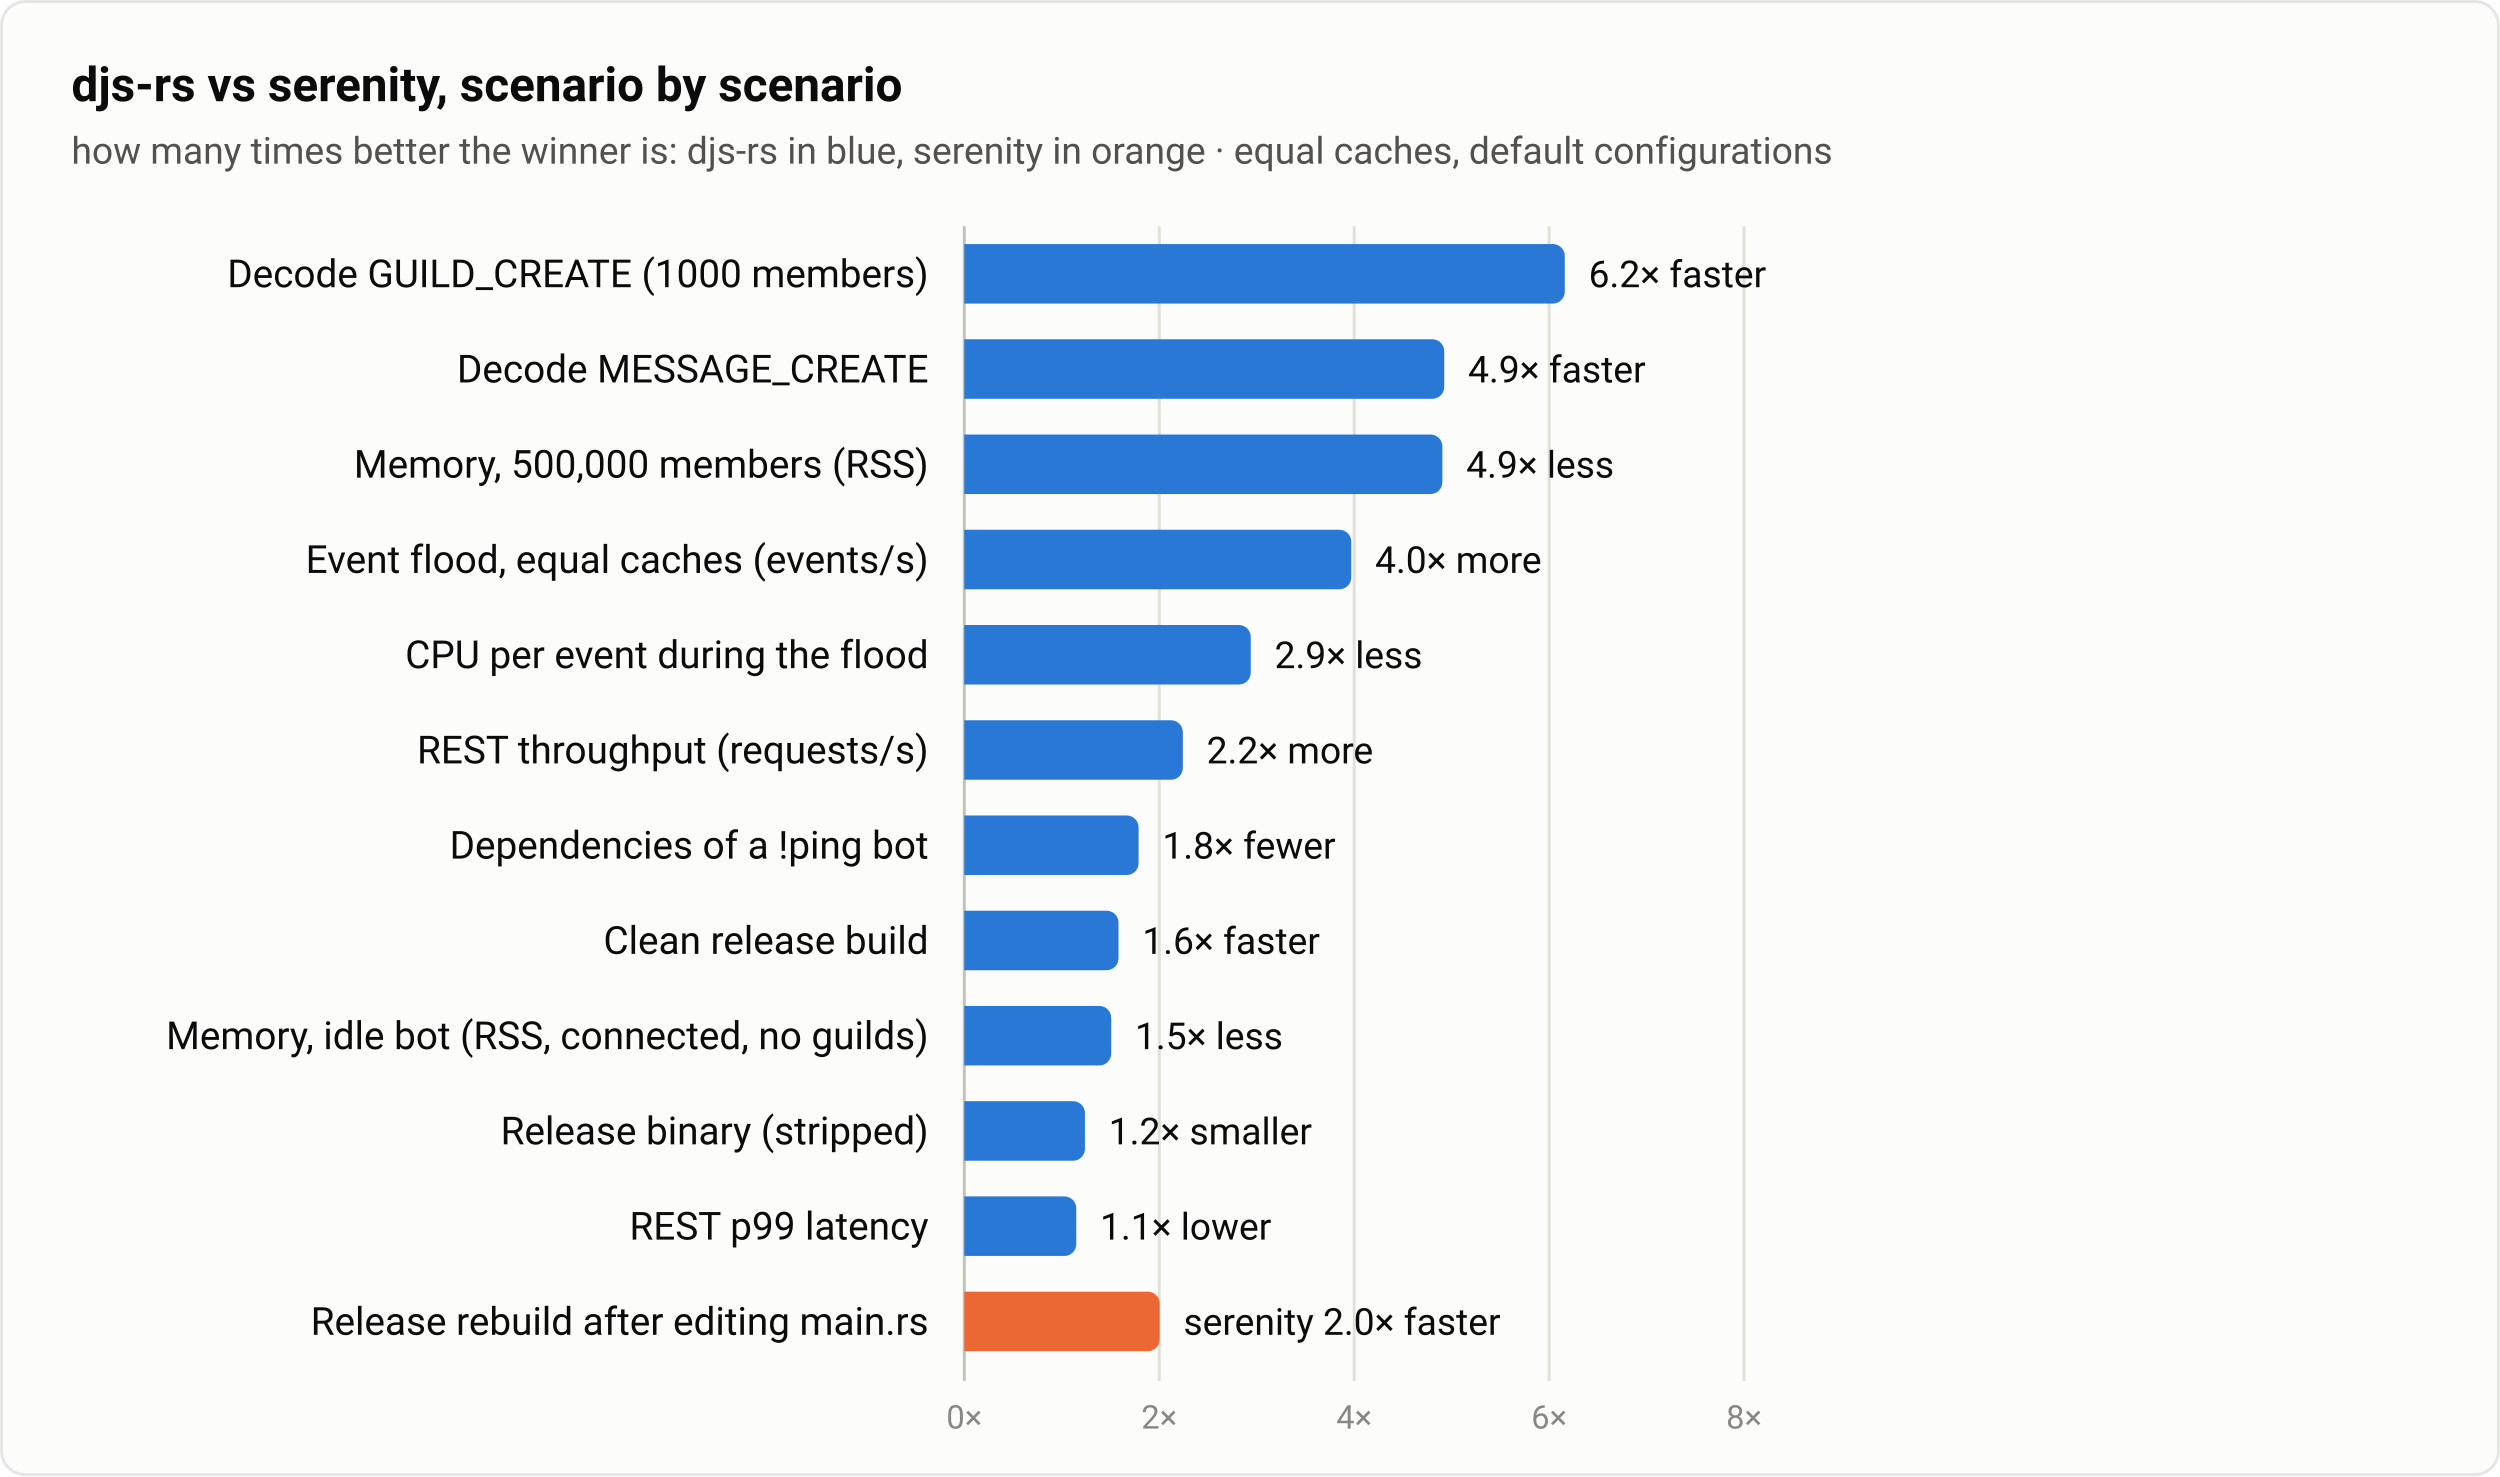
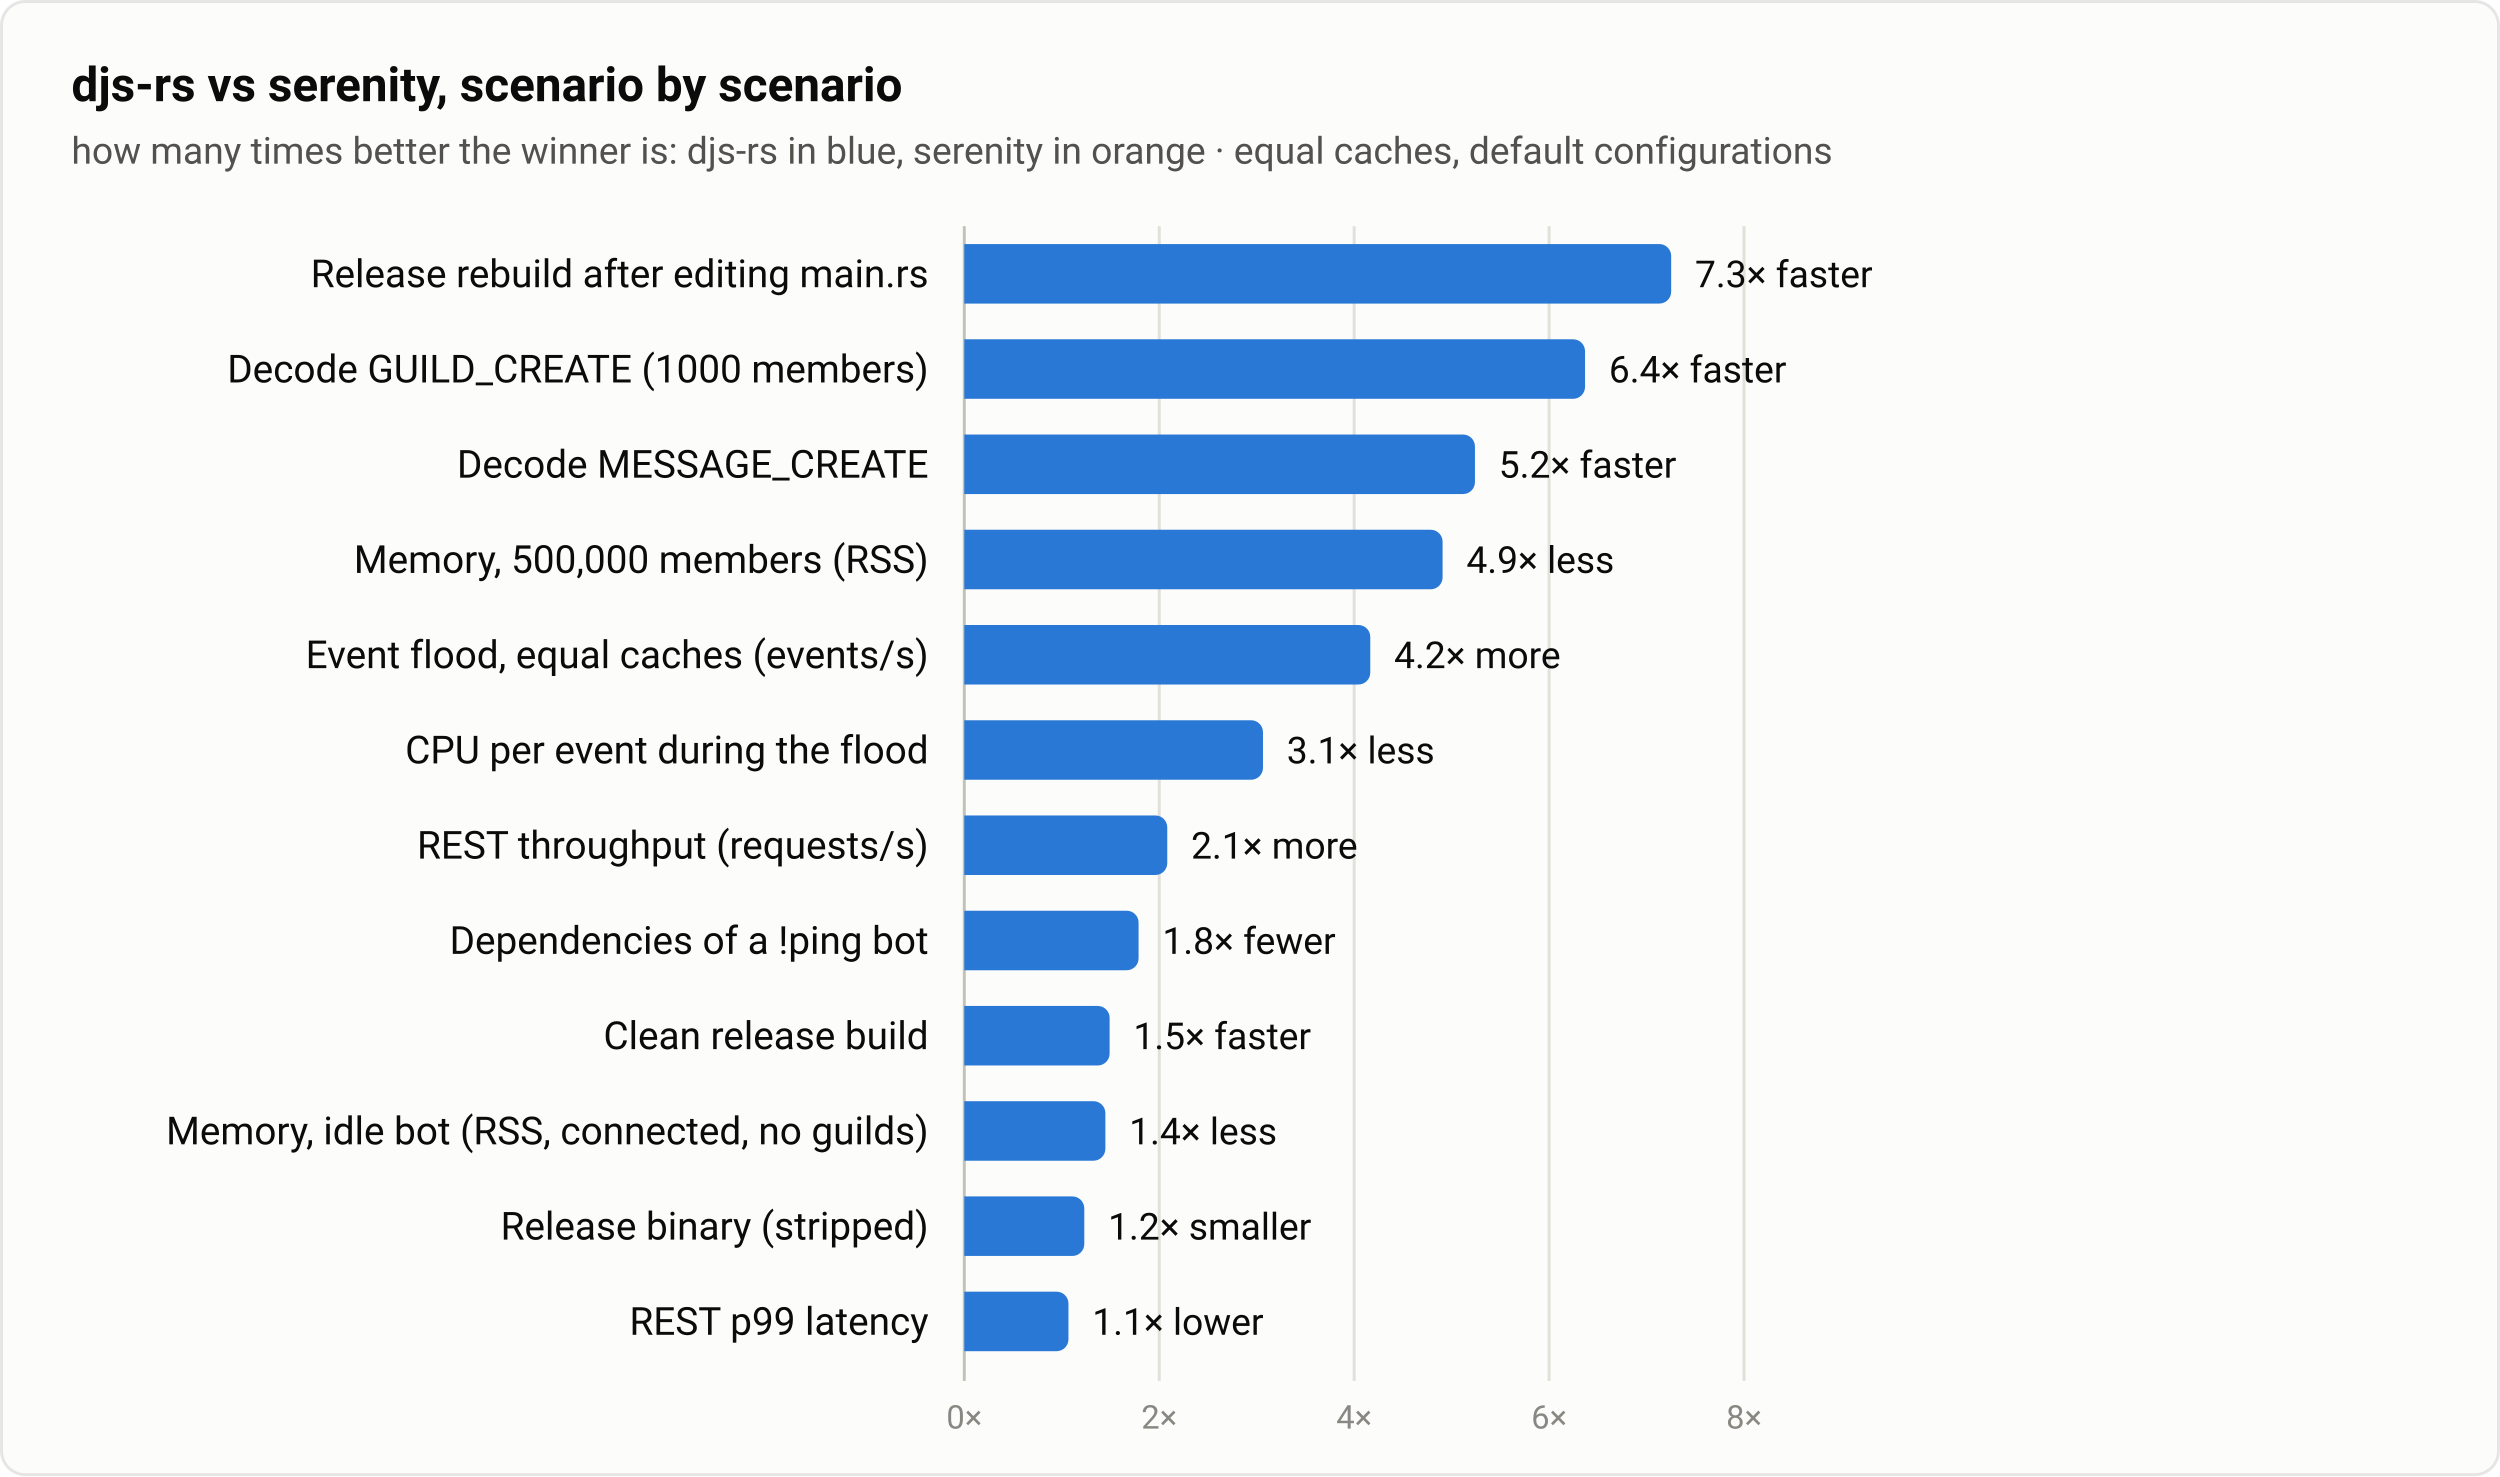
<svg xmlns="http://www.w3.org/2000/svg" width="840" height="496" viewBox="0 0 840 496" role="img" aria-labelledby="title desc" font-family="system-ui, -apple-system, &quot;Segoe UI&quot;, Roboto, sans-serif">
  <rect x="0.5" y="0.5" width="839" height="495" rx="8" fill="#fcfcfb" stroke="rgba(11,11,11,0.10)" />
  <text x="24" y="34" font-size="16" font-weight="600" fill="#0b0b0b">djs-rs vs serenity, scenario by scenario</text>
  <text x="24" y="55" font-size="12.5" fill="#52514e">how many times better the winner is: djs-rs in blue, serenity in orange · equal caches, default configurations</text>
  <line x1="324" y1="76" x2="324" y2="464" stroke="#c3c2b7" stroke-width="1" />
  <text x="324" y="480" font-size="11" text-anchor="middle" fill="#898781" style="font-variant-numeric: tabular-nums">0×</text>
  <line x1="389.5" y1="76" x2="389.5" y2="464" stroke="#e1e0d9" stroke-width="1" />
  <text x="389.5" y="480" font-size="11" text-anchor="middle" fill="#898781" style="font-variant-numeric: tabular-nums">2×</text>
  <line x1="455" y1="76" x2="455" y2="464" stroke="#e1e0d9" stroke-width="1" />
  <text x="455" y="480" font-size="11" text-anchor="middle" fill="#898781" style="font-variant-numeric: tabular-nums">4×</text>
  <line x1="520.5" y1="76" x2="520.5" y2="464" stroke="#e1e0d9" stroke-width="1" />
  <text x="520.5" y="480" font-size="11" text-anchor="middle" fill="#898781" style="font-variant-numeric: tabular-nums">6×</text>
  <line x1="586" y1="76" x2="586" y2="464" stroke="#e1e0d9" stroke-width="1" />
  <text x="586" y="480" font-size="11" text-anchor="middle" fill="#898781" style="font-variant-numeric: tabular-nums">8×</text>
-   <text x="312" y="96.5" font-size="13" text-anchor="end" fill="#0b0b0b">Decode GUILD_CREATE (1000 members)</text>
-   <path d="M324,82H521.765A4,4 0 0 1 525.765,86V98A4,4 0 0 1 521.765,102H324Z" fill="#2a78d6" />
-   <text x="533.765" y="96.5" font-size="12.5" fill="#0b0b0b" style="font-variant-numeric: tabular-nums">6.2× faster</text>
-   <text x="312" y="128.5" font-size="13" text-anchor="end" fill="#0b0b0b">Decode MESSAGE_CREATE</text>
-   <path d="M324,114H481.268A4,4 0 0 1 485.268,118V130A4,4 0 0 1 481.268,134H324Z" fill="#2a78d6" />
-   <text x="493.268" y="128.5" font-size="12.5" fill="#0b0b0b" style="font-variant-numeric: tabular-nums">4.9× faster</text>
-   <text x="312" y="160.5" font-size="13" text-anchor="end" fill="#0b0b0b">Memory, 500,000 members (RSS)</text>
-   <path d="M324,146H480.644A4,4 0 0 1 484.644,150V162A4,4 0 0 1 480.644,166H324Z" fill="#2a78d6" />
-   <text x="492.644" y="160.5" font-size="12.5" fill="#0b0b0b" style="font-variant-numeric: tabular-nums">4.9× less</text>
-   <text x="312" y="192.5" font-size="13" text-anchor="end" fill="#0b0b0b">Event flood, equal caches (events/s)</text>
-   <path d="M324,178H450.021A4,4 0 0 1 454.021,182V194A4,4 0 0 1 450.021,198H324Z" fill="#2a78d6" />
-   <text x="462.021" y="192.5" font-size="12.5" fill="#0b0b0b" style="font-variant-numeric: tabular-nums">4.0× more</text>
-   <text x="312" y="224.5" font-size="13" text-anchor="end" fill="#0b0b0b">CPU per event during the flood</text>
-   <path d="M324,210H416.251A4,4 0 0 1 420.251,214V226A4,4 0 0 1 416.251,230H324Z" fill="#2a78d6" />
-   <text x="428.251" y="224.5" font-size="12.5" fill="#0b0b0b" style="font-variant-numeric: tabular-nums">2.9× less</text>
-   <text x="312" y="256.5" font-size="13" text-anchor="end" fill="#0b0b0b">REST throughput (requests/s)</text>
-   <path d="M324,242H393.427A4,4 0 0 1 397.427,246V258A4,4 0 0 1 393.427,262H324Z" fill="#2a78d6" />
-   <text x="405.427" y="256.5" font-size="12.5" fill="#0b0b0b" style="font-variant-numeric: tabular-nums">2.2× more</text>
-   <text x="312" y="288.5" font-size="13" text-anchor="end" fill="#0b0b0b">Dependencies of a !ping bot</text>
-   <path d="M324,274H378.565A4,4 0 0 1 382.565,278V290A4,4 0 0 1 378.565,294H324Z" fill="#2a78d6" />
-   <text x="390.565" y="288.5" font-size="12.5" fill="#0b0b0b" style="font-variant-numeric: tabular-nums">1.8× fewer</text>
-   <text x="312" y="320.5" font-size="13" text-anchor="end" fill="#0b0b0b">Clean release build</text>
-   <path d="M324,306H371.819A4,4 0 0 1 375.819,310V322A4,4 0 0 1 371.819,326H324Z" fill="#2a78d6" />
-   <text x="383.819" y="320.5" font-size="12.5" fill="#0b0b0b" style="font-variant-numeric: tabular-nums">1.6× faster</text>
-   <text x="312" y="352.5" font-size="13" text-anchor="end" fill="#0b0b0b">Memory, idle bot (RSS, connected, no guilds)</text>
-   <path d="M324,338H369.366A4,4 0 0 1 373.366,342V354A4,4 0 0 1 369.366,358H324Z" fill="#2a78d6" />
-   <text x="381.366" y="352.5" font-size="12.5" fill="#0b0b0b" style="font-variant-numeric: tabular-nums">1.5× less</text>
-   <text x="312" y="384.5" font-size="13" text-anchor="end" fill="#0b0b0b">Release binary (stripped)</text>
-   <path d="M324,370H360.546A4,4 0 0 1 364.546,374V386A4,4 0 0 1 360.546,390H324Z" fill="#2a78d6" />
-   <text x="372.546" y="384.5" font-size="12.5" fill="#0b0b0b" style="font-variant-numeric: tabular-nums">1.2× smaller</text>
-   <text x="312" y="416.5" font-size="13" text-anchor="end" fill="#0b0b0b">REST p99 latency</text>
-   <path d="M324,402H357.626A4,4 0 0 1 361.626,406V418A4,4 0 0 1 357.626,422H324Z" fill="#2a78d6" />
-   <text x="369.626" y="416.5" font-size="12.5" fill="#0b0b0b" style="font-variant-numeric: tabular-nums">1.1× lower</text>
-   <text x="312" y="448.5" font-size="13" text-anchor="end" fill="#0b0b0b">Release rebuild after editing main.rs</text>
-   <path d="M324,434H385.646A4,4 0 0 1 389.646,438V450A4,4 0 0 1 385.646,454H324Z" fill="#eb6834" />
-   <text x="397.646" y="448.5" font-size="12.5" fill="#0b0b0b" style="font-variant-numeric: tabular-nums">serenity 2.0× faster</text>
+   <text x="312" y="96.5" font-size="13" text-anchor="end" fill="#0b0b0b">Release rebuild after editing main.rs</text>
+   <path d="M324,82H557.516A4,4 0 0 1 561.516,86V98A4,4 0 0 1 557.516,102H324Z" fill="#2a78d6" />
+   <text x="569.516" y="96.5" font-size="12.5" fill="#0b0b0b" style="font-variant-numeric: tabular-nums">7.3× faster</text>
+   <text x="312" y="128.5" font-size="13" text-anchor="end" fill="#0b0b0b">Decode GUILD_CREATE (1000 members)</text>
+   <path d="M324,114H528.574A4,4 0 0 1 532.574,118V130A4,4 0 0 1 528.574,134H324Z" fill="#2a78d6" />
+   <text x="540.574" y="128.5" font-size="12.5" fill="#0b0b0b" style="font-variant-numeric: tabular-nums">6.4× faster</text>
+   <text x="312" y="160.5" font-size="13" text-anchor="end" fill="#0b0b0b">Decode MESSAGE_CREATE</text>
+   <path d="M324,146H491.582A4,4 0 0 1 495.582,150V162A4,4 0 0 1 491.582,166H324Z" fill="#2a78d6" />
+   <text x="503.582" y="160.5" font-size="12.5" fill="#0b0b0b" style="font-variant-numeric: tabular-nums">5.2× faster</text>
+   <text x="312" y="192.5" font-size="13" text-anchor="end" fill="#0b0b0b">Memory, 500,000 members (RSS)</text>
+   <path d="M324,178H480.712A4,4 0 0 1 484.712,182V194A4,4 0 0 1 480.712,198H324Z" fill="#2a78d6" />
+   <text x="492.712" y="192.5" font-size="12.5" fill="#0b0b0b" style="font-variant-numeric: tabular-nums">4.9× less</text>
+   <text x="312" y="224.5" font-size="13" text-anchor="end" fill="#0b0b0b">Event flood, equal caches (events/s)</text>
+   <path d="M324,210H456.41A4,4 0 0 1 460.41,214V226A4,4 0 0 1 456.41,230H324Z" fill="#2a78d6" />
+   <text x="468.41" y="224.5" font-size="12.5" fill="#0b0b0b" style="font-variant-numeric: tabular-nums">4.2× more</text>
+   <text x="312" y="256.5" font-size="13" text-anchor="end" fill="#0b0b0b">CPU per event during the flood</text>
+   <path d="M324,242H420.36A4,4 0 0 1 424.36,246V258A4,4 0 0 1 420.36,262H324Z" fill="#2a78d6" />
+   <text x="432.36" y="256.5" font-size="12.5" fill="#0b0b0b" style="font-variant-numeric: tabular-nums">3.1× less</text>
+   <text x="312" y="288.5" font-size="13" text-anchor="end" fill="#0b0b0b">REST throughput (requests/s)</text>
+   <path d="M324,274H388.203A4,4 0 0 1 392.203,278V290A4,4 0 0 1 388.203,294H324Z" fill="#2a78d6" />
+   <text x="400.203" y="288.5" font-size="12.5" fill="#0b0b0b" style="font-variant-numeric: tabular-nums">2.1× more</text>
+   <text x="312" y="320.5" font-size="13" text-anchor="end" fill="#0b0b0b">Dependencies of a !ping bot</text>
+   <path d="M324,306H378.565A4,4 0 0 1 382.565,310V322A4,4 0 0 1 378.565,326H324Z" fill="#2a78d6" />
+   <text x="390.565" y="320.5" font-size="12.5" fill="#0b0b0b" style="font-variant-numeric: tabular-nums">1.8× fewer</text>
+   <text x="312" y="352.5" font-size="13" text-anchor="end" fill="#0b0b0b">Clean release build</text>
+   <path d="M324,338H368.834A4,4 0 0 1 372.834,342V354A4,4 0 0 1 368.834,358H324Z" fill="#2a78d6" />
+   <text x="380.834" y="352.5" font-size="12.5" fill="#0b0b0b" style="font-variant-numeric: tabular-nums">1.5× faster</text>
+   <text x="312" y="384.5" font-size="13" text-anchor="end" fill="#0b0b0b">Memory, idle bot (RSS, connected, no guilds)</text>
+   <path d="M324,370H367.405A4,4 0 0 1 371.405,374V386A4,4 0 0 1 367.405,390H324Z" fill="#2a78d6" />
+   <text x="379.405" y="384.5" font-size="12.5" fill="#0b0b0b" style="font-variant-numeric: tabular-nums">1.4× less</text>
+   <text x="312" y="416.5" font-size="13" text-anchor="end" fill="#0b0b0b">Release binary (stripped)</text>
+   <path d="M324,402H360.321A4,4 0 0 1 364.321,406V418A4,4 0 0 1 360.321,422H324Z" fill="#2a78d6" />
+   <text x="372.321" y="416.5" font-size="12.5" fill="#0b0b0b" style="font-variant-numeric: tabular-nums">1.2× smaller</text>
+   <text x="312" y="448.5" font-size="13" text-anchor="end" fill="#0b0b0b">REST p99 latency</text>
+   <path d="M324,434H355.003A4,4 0 0 1 359.003,438V450A4,4 0 0 1 355.003,454H324Z" fill="#2a78d6" />
+   <text x="367.003" y="448.5" font-size="12.5" fill="#0b0b0b" style="font-variant-numeric: tabular-nums">1.1× lower</text>
</svg>
